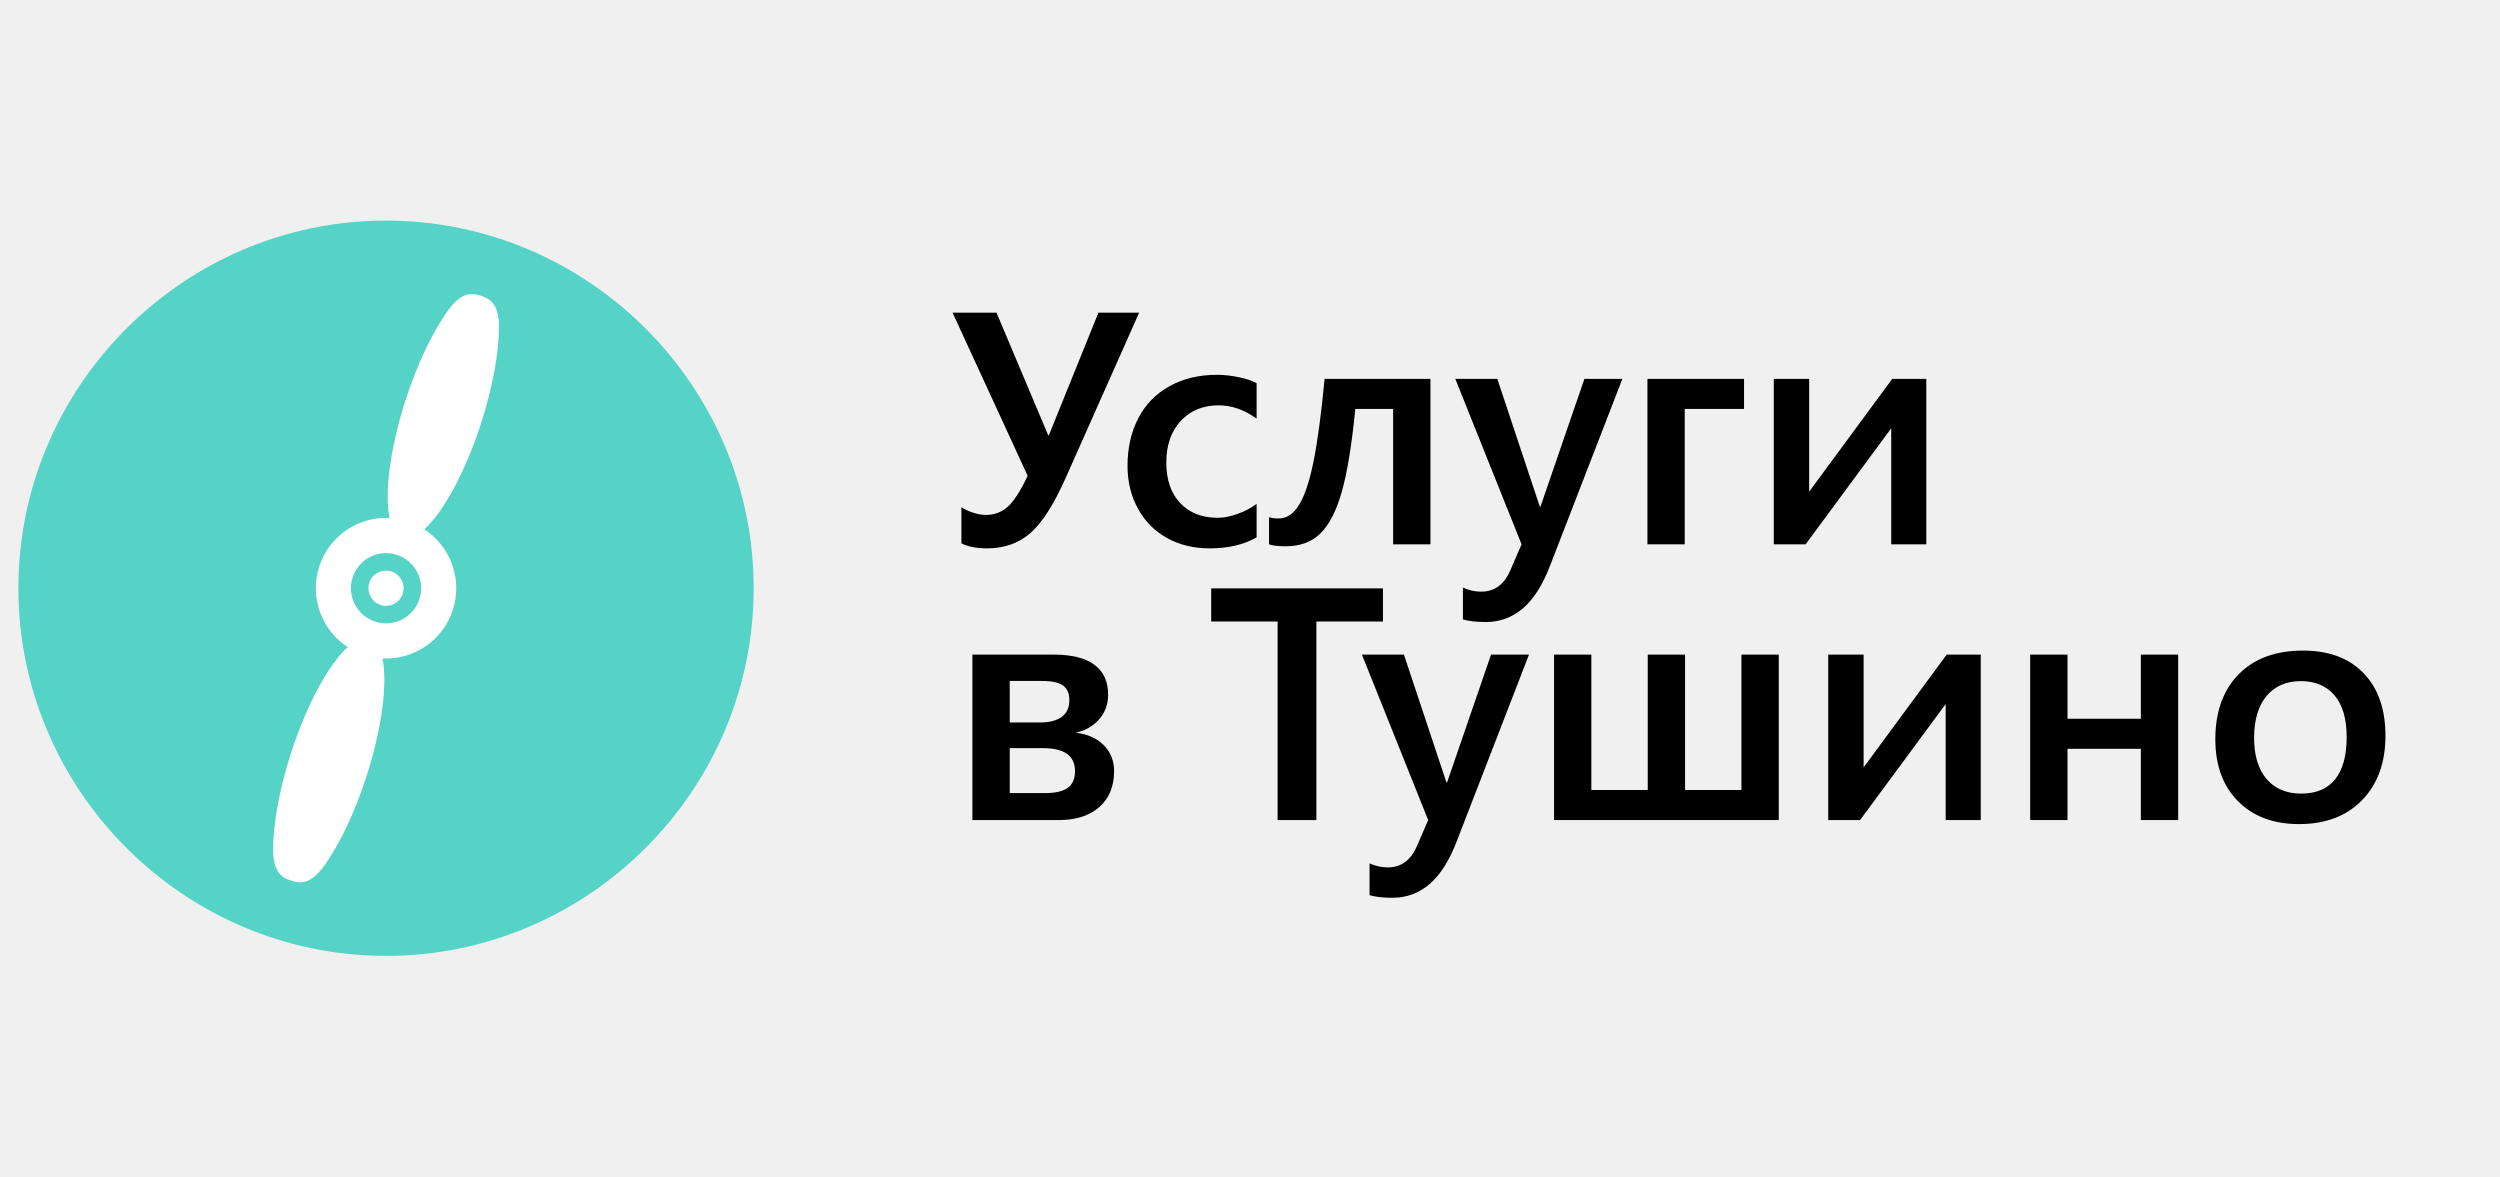
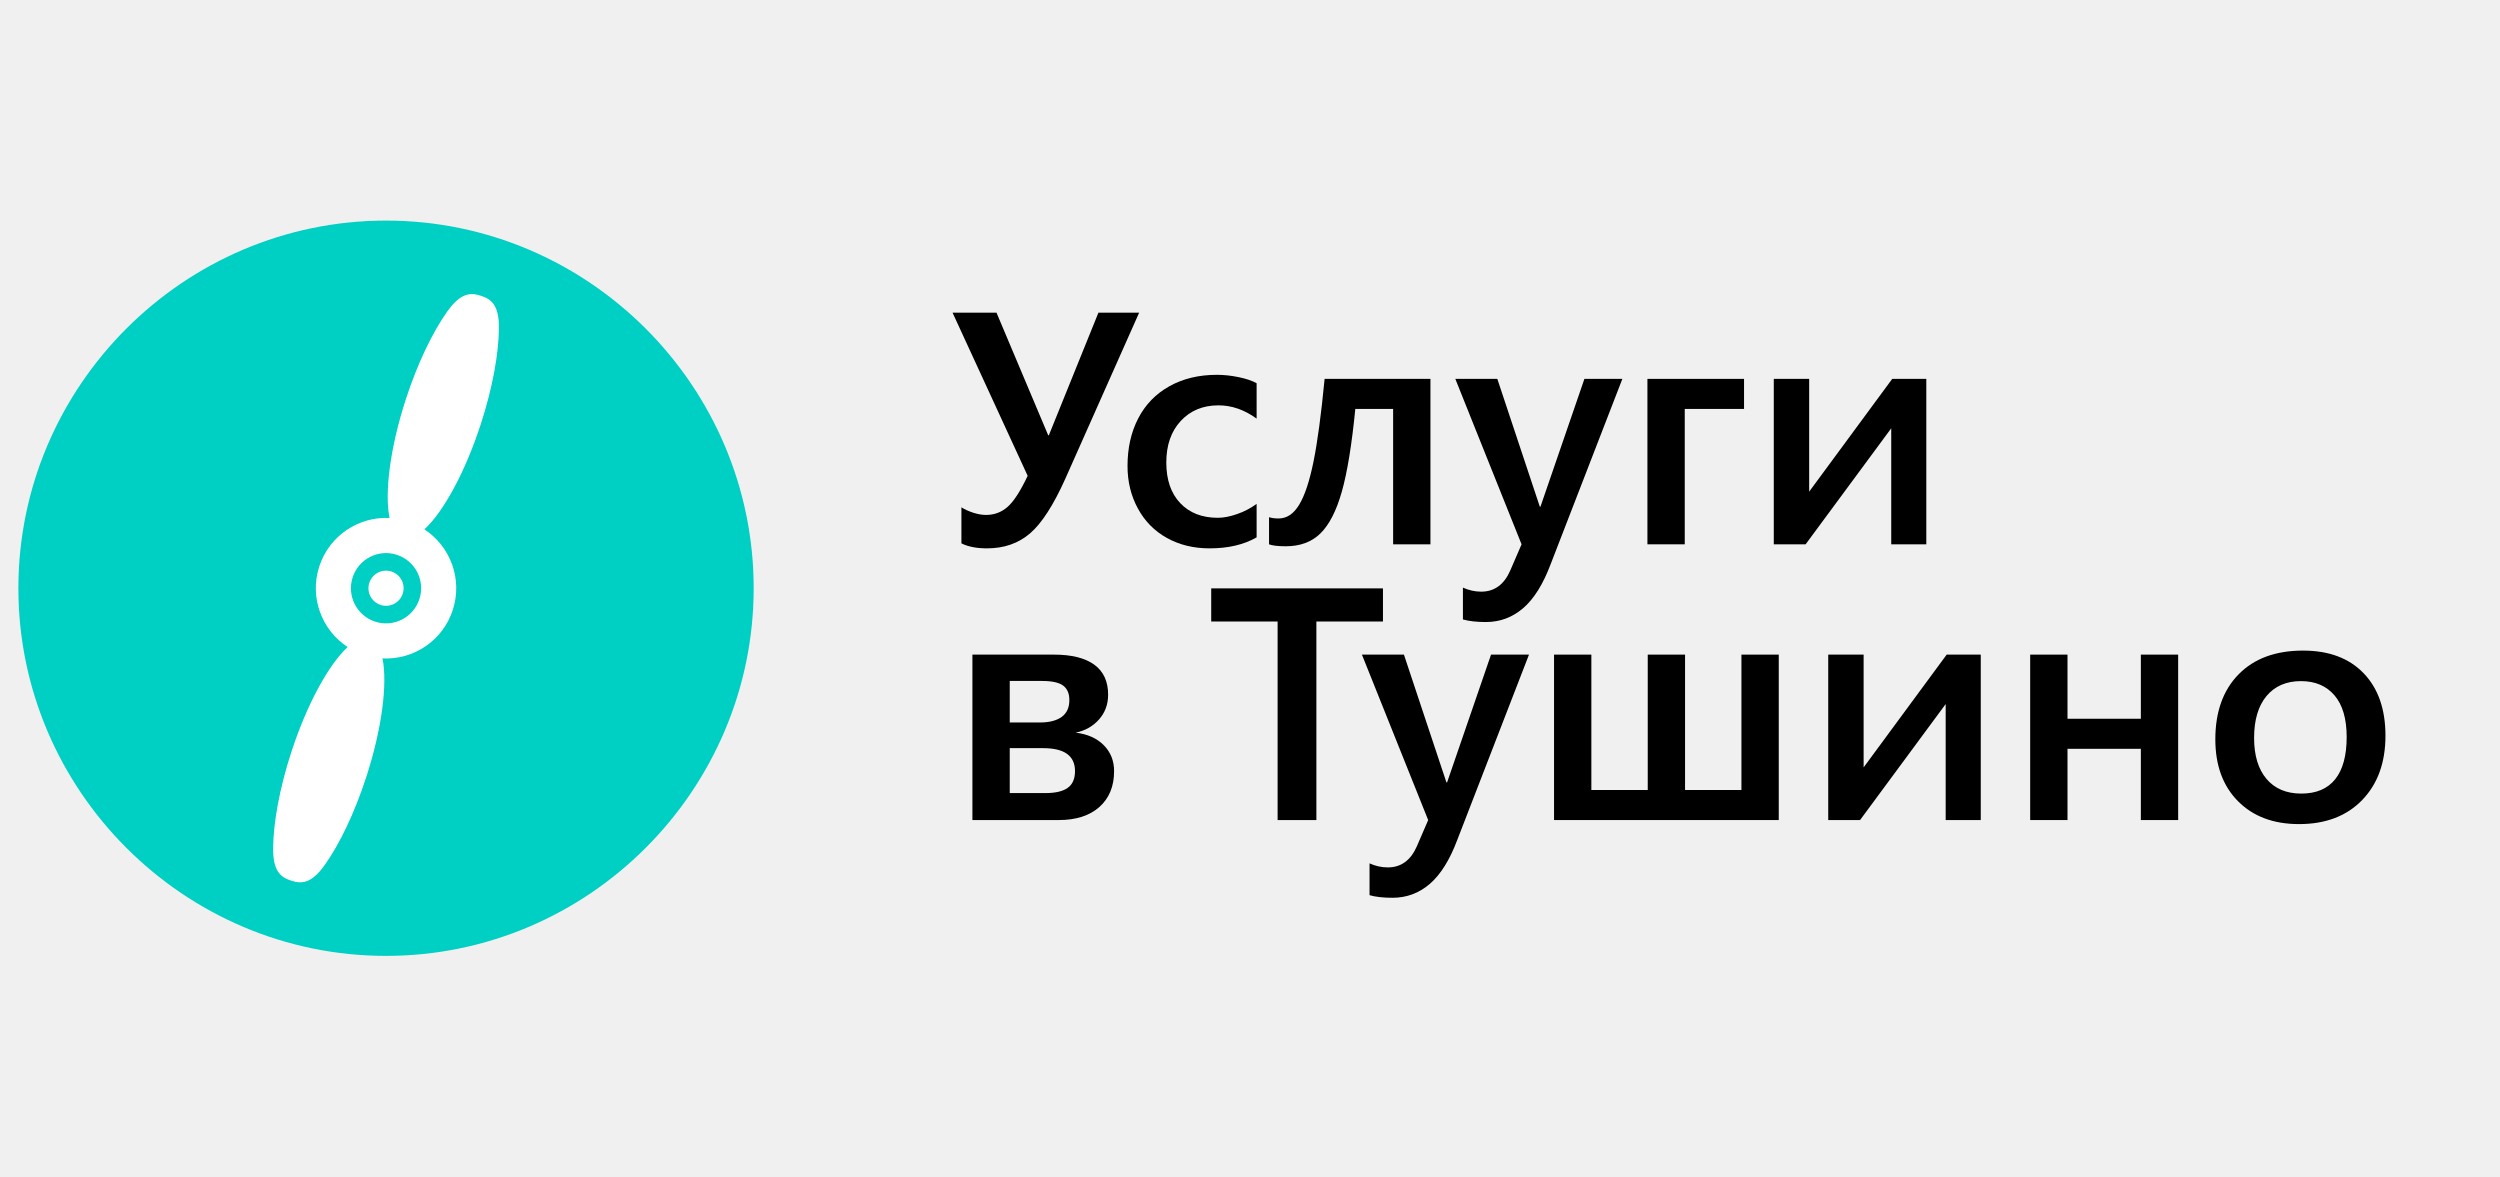
<svg xmlns="http://www.w3.org/2000/svg" version="1.1" x="0px" y="0px" viewBox="0 0 136 64" enable-background="new 0 0 136 64">
-   <path fill="#56D3C7" d="M21,12C10,12,1,21,1,32s9,20,20,20s20-9,20-20S32,12,21,12z" />
+   <path fill="#00CFC4" d="M21,12C10,12,1,21,1,32s9,20,20,20s20-9,20-20S32,12,21,12z" />
  <circle fill="#FFFFFF" cx="21" cy="32" r="0.956" />
  <path fill="#FFFFFF" d="M24.632,33.181c0.545-1.68-0.134-3.463-1.545-4.384c1.024-0.938,2.214-3.091,3.073-5.738 c0.637-1.963,0.967-3.813,0.982-5.193c0.014-1.291-0.434-1.598-0.979-1.776c-0.545-0.177-1.088-0.192-1.835,0.86 c-0.798,1.126-1.617,2.817-2.254,4.779c-0.859,2.647-1.16,5.089-0.882,6.45c-1.682-0.086-3.279,0.957-3.824,2.637 c-0.545,1.68,0.134,3.463,1.545,4.384c-1.024,0.938-2.214,3.091-3.073,5.738c-0.637,1.963-0.967,3.813-0.982,5.193 c-0.014,1.291,0.434,1.598,0.979,1.776c0.545,0.177,1.088,0.192,1.835-0.86c0.798-1.126,1.617-2.817,2.254-4.779 c0.859-2.647,1.16-5.089,0.882-6.45C22.49,35.904,24.087,34.861,24.632,33.181z M20.41,33.818 c-1.003-0.326-1.552-1.405-1.226-2.409c0.326-1.004,1.403-1.554,2.406-1.227c1.003,0.326,1.552,1.405,1.226,2.409 C22.49,33.595,21.413,34.144,20.41,33.818z" />
  <path fill="currentColor" d="M53.69,29.831c-0.563,0-1.025-0.091-1.389-0.272v-1.96c0.188,0.117,0.402,0.215,0.646,0.294 s0.474,0.119,0.69,0.119c0.457,0,0.853-0.149,1.187-0.448s0.694-0.858,1.081-1.679l-4.087-8.877h2.391l2.813,6.671h0.035 l2.698-6.671h2.215l-4.017,9.035c-0.645,1.436-1.283,2.426-1.916,2.971S54.622,29.831,53.69,29.831z" />
  <path fill="currentColor" d="M68.359,29.233c-0.691,0.398-1.544,0.598-2.558,0.598c-0.867,0-1.64-0.188-2.315-0.563 c-0.678-0.375-1.205-0.908-1.582-1.6c-0.379-0.691-0.567-1.465-0.567-2.32c0-0.979,0.194-1.843,0.585-2.593 c0.389-0.75,0.954-1.332,1.695-1.745s1.602-0.62,2.58-0.62c0.381,0,0.776,0.042,1.187,0.127s0.735,0.195,0.976,0.33v1.925 c-0.662-0.48-1.354-0.721-2.074-0.721c-0.844,0-1.528,0.283-2.053,0.848s-0.786,1.32-0.786,2.263c0,0.938,0.252,1.673,0.756,2.206 s1.187,0.8,2.048,0.8c0.311,0,0.659-0.067,1.046-0.202s0.741-0.319,1.063-0.554V29.233z" />
  <path fill="currentColor" d="M75.786,29.611v-7.365h-2.057c-0.193,1.957-0.438,3.457-0.734,4.5s-0.683,1.799-1.16,2.268 s-1.105,0.703-1.885,0.703c-0.422,0-0.727-0.035-0.914-0.105v-1.477c0.141,0.047,0.313,0.07,0.519,0.07 c0.445,0,0.818-0.249,1.12-0.747s0.562-1.277,0.778-2.338s0.419-2.563,0.606-4.509h5.757v9H75.786z" />
  <path fill="currentColor" d="M80.831,33.839c-0.504,0-0.92-0.047-1.248-0.141v-1.732c0.322,0.146,0.653,0.22,0.993,0.22 c0.721,0,1.248-0.384,1.582-1.151l0.615-1.424l-3.604-9h2.285l2.312,6.952h0.035l2.391-6.952h2.065l-3.902,10.081 c-0.41,1.09-0.908,1.887-1.494,2.391C82.275,33.587,81.599,33.839,80.831,33.839z" />
  <path fill="currentColor" d="M91.65,22.246v7.365h-2.03v-9h5.256v1.635H91.65z" />
  <path fill="currentColor" d="M102.883,29.611V23.3l-4.658,6.311h-1.731v-9h1.925v6.135l4.518-6.135h1.854v9H102.883z" />
  <path fill="currentColor" d="M60.607,41.948c0,0.826-0.267,1.477-0.8,1.951s-1.269,0.712-2.206,0.712h-4.702v-9h4.43 c0.967,0,1.7,0.183,2.202,0.549c0.5,0.366,0.751,0.91,0.751,1.631c0,0.527-0.166,0.977-0.497,1.349s-0.754,0.611-1.27,0.717 c0.645,0.076,1.154,0.303,1.529,0.681S60.607,41.386,60.607,41.948z M58.173,38.081c0-0.352-0.111-0.612-0.334-0.782 s-0.609-0.255-1.16-0.255H54.93v2.259h1.644c0.51,0,0.903-0.102,1.183-0.304C58.033,38.797,58.173,38.491,58.173,38.081z M58.48,41.948c0-0.832-0.577-1.248-1.731-1.248H54.93v2.443h1.951c0.533,0,0.933-0.094,1.199-0.281S58.48,42.37,58.48,41.948z" />
  <path fill="currentColor" d="M71.611,33.81v10.802h-2.109V33.81H65.89v-1.802h9.343v1.802H71.611z" />
  <path fill="currentColor" d="M75.751,48.839c-0.504,0-0.92-0.047-1.248-0.141v-1.731c0.322,0.146,0.653,0.22,0.993,0.22 c0.721,0,1.248-0.384,1.582-1.151l0.615-1.424l-3.604-9h2.285l2.312,6.952h0.035l2.391-6.952h2.065l-3.902,10.081 c-0.41,1.09-0.908,1.887-1.494,2.391S76.519,48.839,75.751,48.839z" />
  <path fill="currentColor" d="M84.54,44.611v-9h2.03v7.365h3.067v-7.365h2.03v7.365h3.067v-7.365h2.03v9H84.54z" />
  <path fill="currentColor" d="M105.845,44.611v-6.311l-4.658,6.311h-1.731v-9h1.925v6.135l4.518-6.135h1.854v9H105.845z" />
  <path fill="currentColor" d="M116.462,44.611v-3.876h-3.99v3.876h-2.03v-9h2.03v3.489h3.99v-3.489h2.03v9H116.462z" />
  <path fill="currentColor" d="M129.769,40.023c0,1.459-0.422,2.625-1.266,3.498s-1.989,1.31-3.437,1.31 c-1.389,0-2.495-0.415-3.317-1.244c-0.824-0.829-1.235-1.952-1.235-3.37c0-1.494,0.422-2.672,1.266-3.533s2.013-1.292,3.507-1.292 c1.406,0,2.505,0.411,3.296,1.234S129.769,38.582,129.769,40.023z M127.659,40.094c0-0.996-0.222-1.752-0.664-2.268 s-1.05-0.773-1.823-0.773c-0.797,0-1.421,0.27-1.872,0.809s-0.677,1.301-0.677,2.285c0,0.955,0.226,1.697,0.677,2.228 s1.081,0.796,1.89,0.796c0.814,0,1.43-0.261,1.846-0.782S127.659,41.102,127.659,40.094z" />
</svg>
